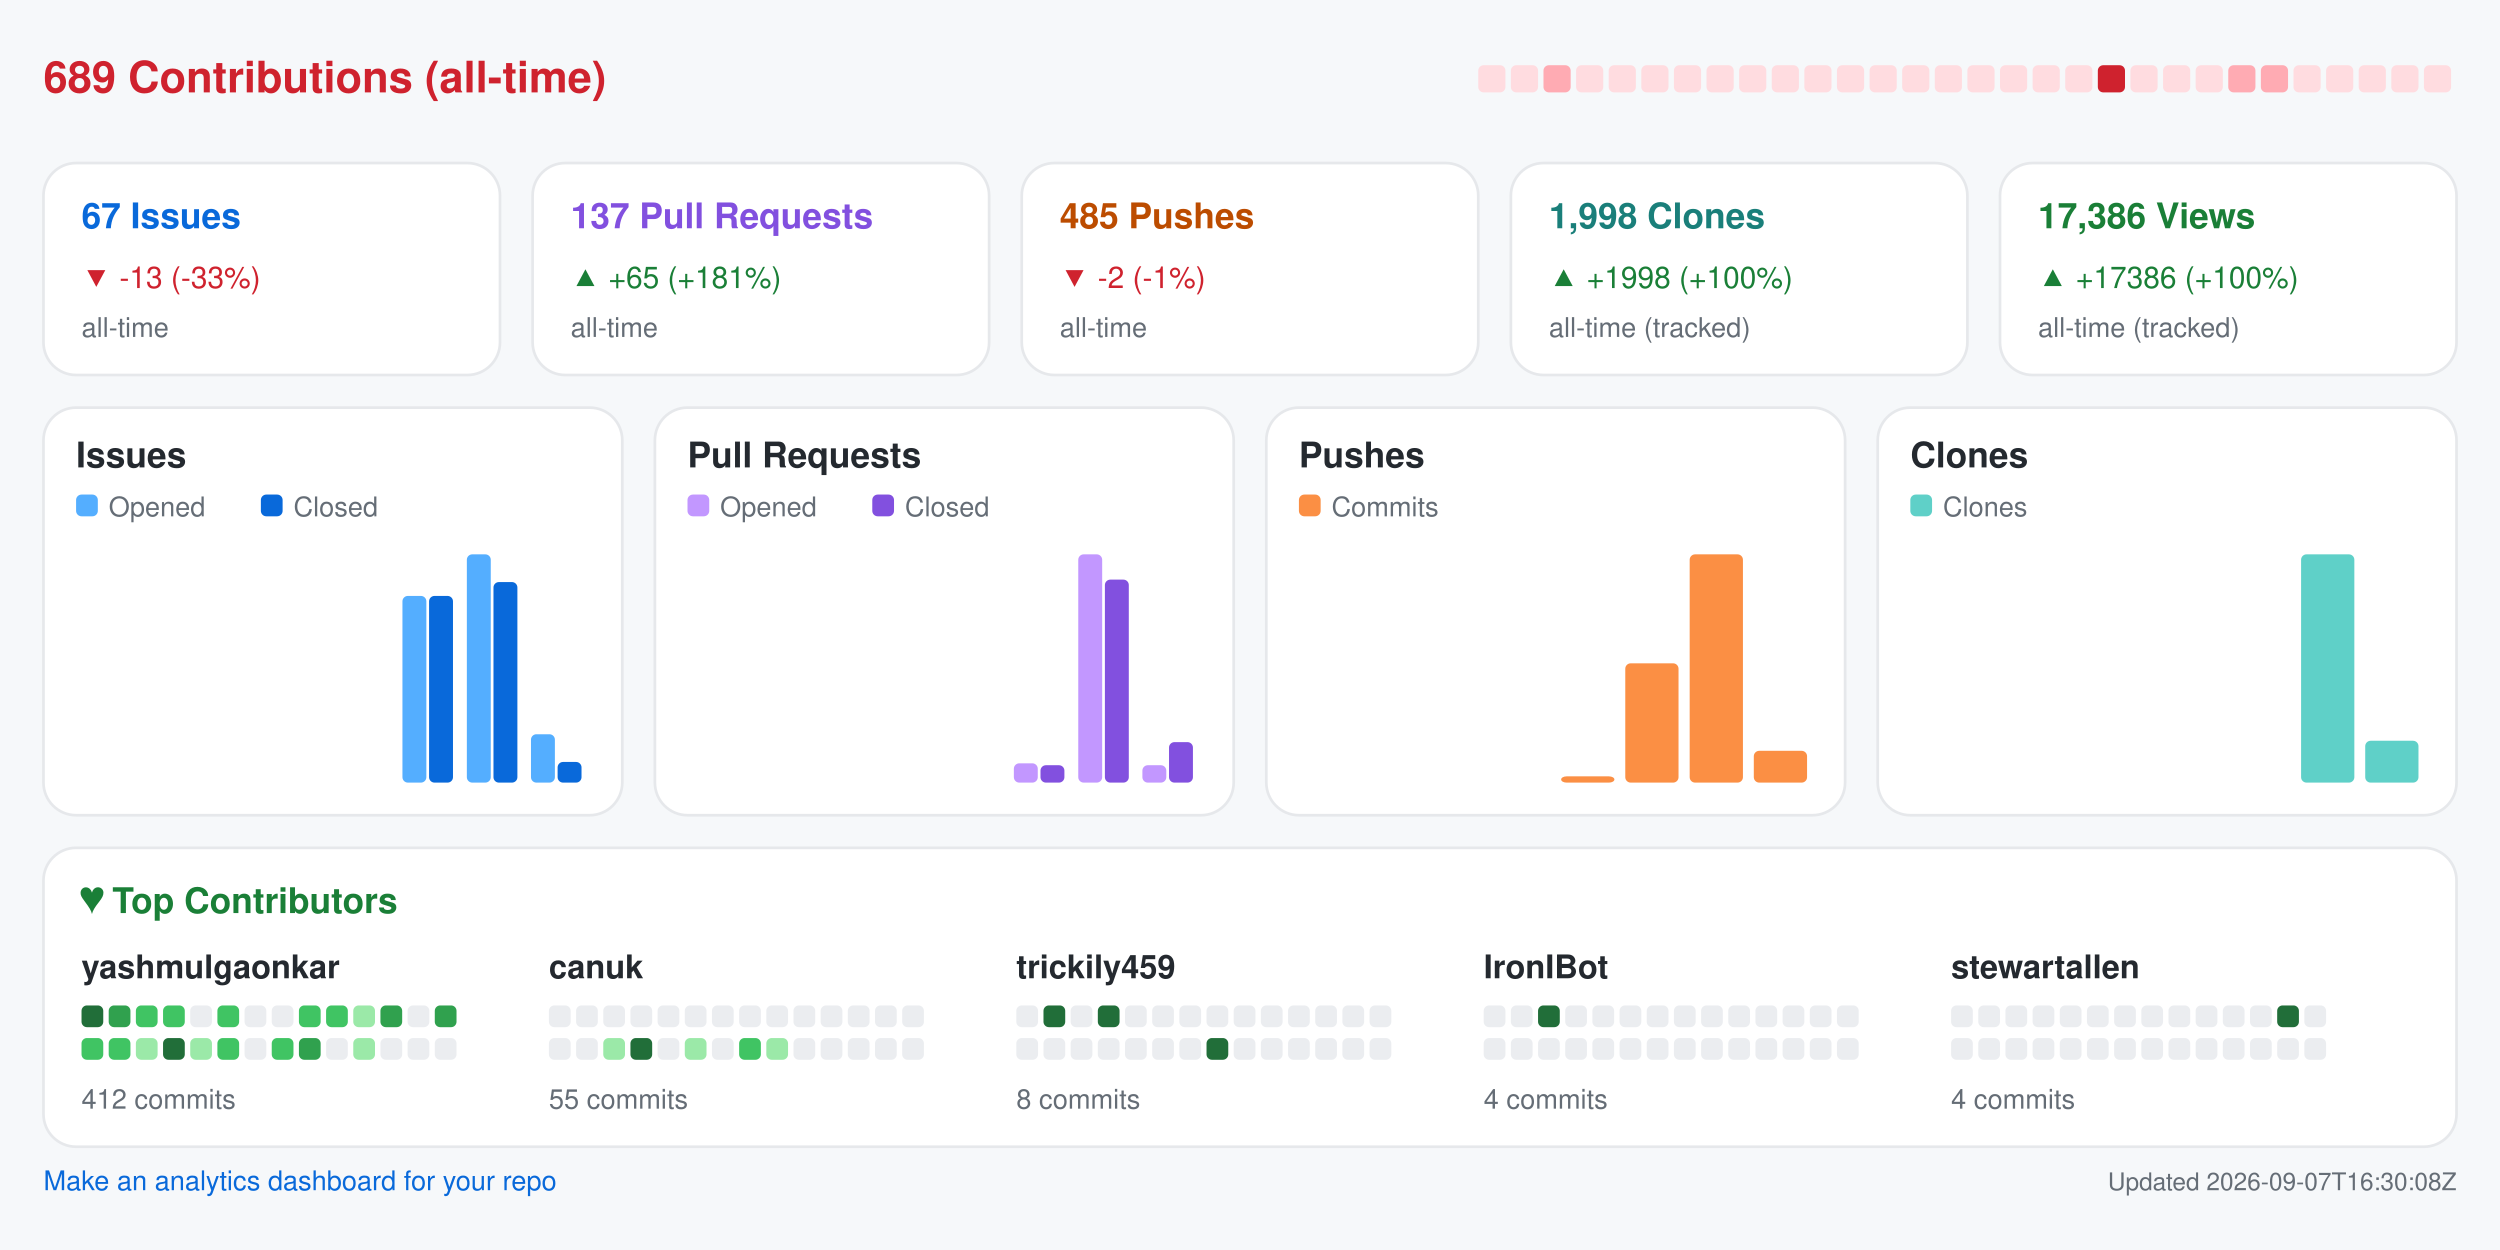
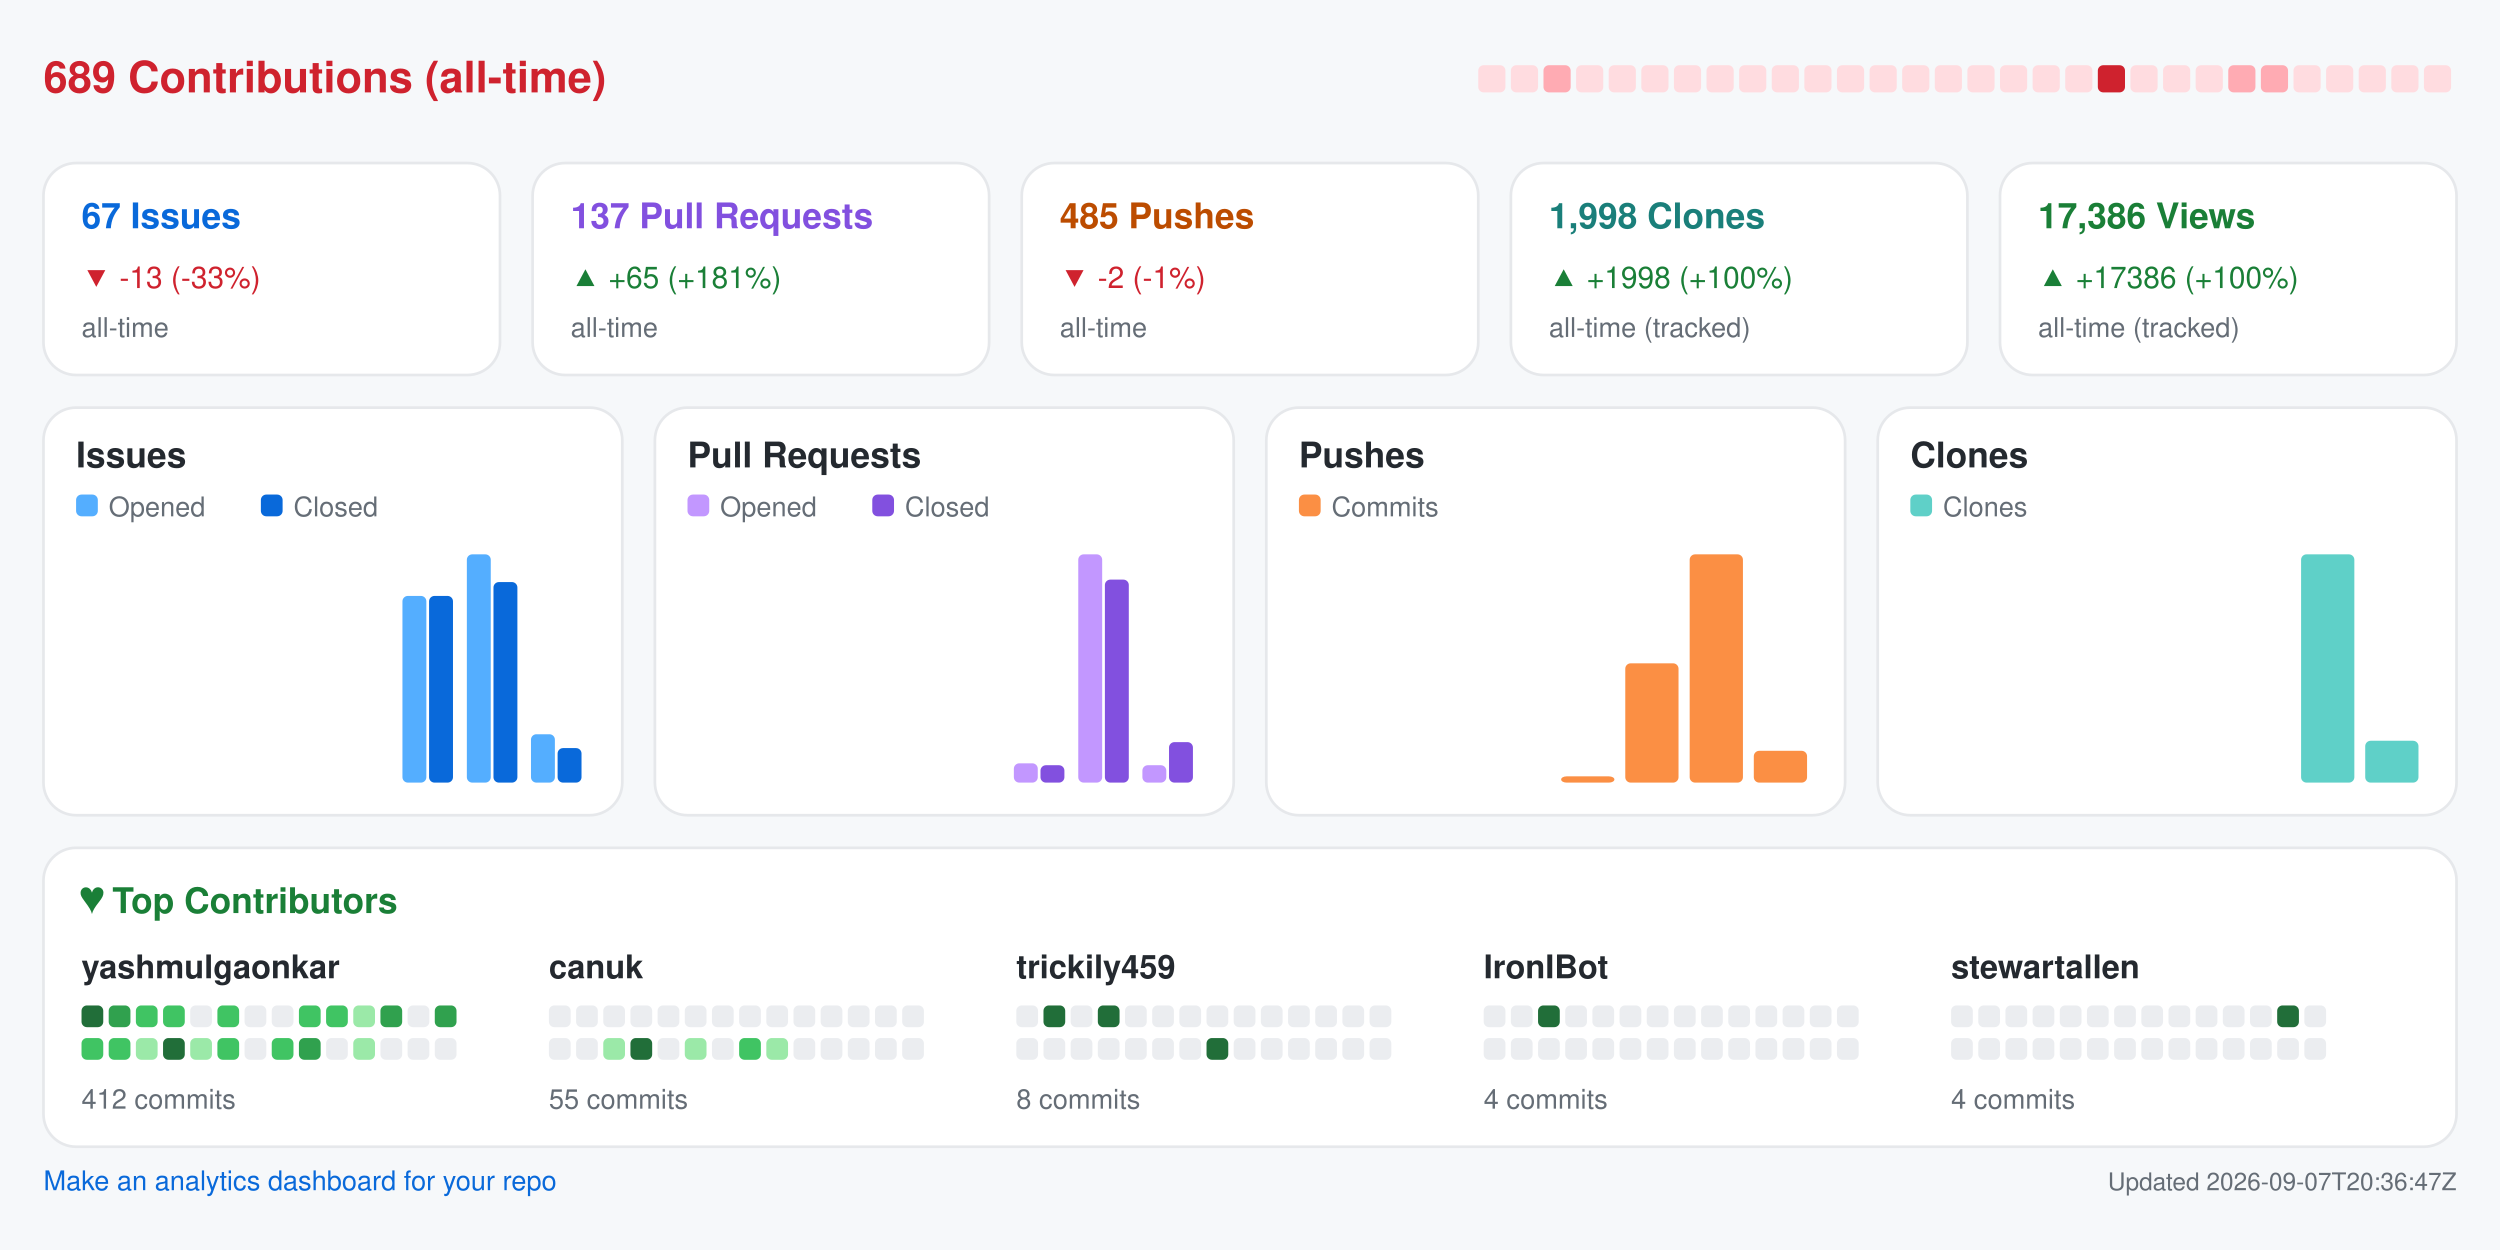
<svg xmlns="http://www.w3.org/2000/svg" width="920" height="460" viewBox="0 0 920 460" role="img" aria-label="Repository analytics for yashmulgaonkar/FlightScnr_Pi">
  <rect x="0.0" y="0.0" width="920.0" height="460.0" rx="0" fill="#f6f8fa" />
  <text x="16.0" y="34.0" fill="#cf222e" font-size="16" font-family="-apple-system,BlinkMacSystemFont,Segoe UI,Helvetica,Arial,sans-serif" font-weight="600" text-anchor="start">689 Contributions (all-time)</text>
  <rect x="544.0" y="24.0" width="10.0" height="10.0" rx="2" fill="#ffdce0" />
  <rect x="556.0" y="24.0" width="10.0" height="10.0" rx="2" fill="#ffdce0" />
  <rect x="568.0" y="24.0" width="10.0" height="10.0" rx="2" fill="#ffabb3" />
  <rect x="580.0" y="24.0" width="10.0" height="10.0" rx="2" fill="#ffdce0" />
  <rect x="592.0" y="24.0" width="10.0" height="10.0" rx="2" fill="#ffdce0" />
  <rect x="604.0" y="24.0" width="10.0" height="10.0" rx="2" fill="#ffdce0" />
  <rect x="616.0" y="24.0" width="10.0" height="10.0" rx="2" fill="#ffdce0" />
  <rect x="628.0" y="24.0" width="10.0" height="10.0" rx="2" fill="#ffdce0" />
  <rect x="640.0" y="24.0" width="10.0" height="10.0" rx="2" fill="#ffdce0" />
  <rect x="652.0" y="24.0" width="10.0" height="10.0" rx="2" fill="#ffdce0" />
  <rect x="664.0" y="24.0" width="10.0" height="10.0" rx="2" fill="#ffdce0" />
  <rect x="676.0" y="24.0" width="10.0" height="10.0" rx="2" fill="#ffdce0" />
  <rect x="688.0" y="24.0" width="10.0" height="10.0" rx="2" fill="#ffdce0" />
  <rect x="700.0" y="24.0" width="10.0" height="10.0" rx="2" fill="#ffdce0" />
  <rect x="712.0" y="24.0" width="10.0" height="10.0" rx="2" fill="#ffdce0" />
  <rect x="724.0" y="24.0" width="10.0" height="10.0" rx="2" fill="#ffdce0" />
  <rect x="736.0" y="24.0" width="10.0" height="10.0" rx="2" fill="#ffdce0" />
  <rect x="748.0" y="24.0" width="10.0" height="10.0" rx="2" fill="#ffdce0" />
  <rect x="760.0" y="24.0" width="10.0" height="10.0" rx="2" fill="#ffdce0" />
  <rect x="772.0" y="24.0" width="10.0" height="10.0" rx="2" fill="#cf222e" />
  <rect x="784.0" y="24.0" width="10.0" height="10.0" rx="2" fill="#ffdce0" />
  <rect x="796.0" y="24.0" width="10.0" height="10.0" rx="2" fill="#ffdce0" />
  <rect x="808.0" y="24.0" width="10.0" height="10.0" rx="2" fill="#ffdce0" />
  <rect x="820.0" y="24.0" width="10.0" height="10.0" rx="2" fill="#ffabb3" />
  <rect x="832.0" y="24.0" width="10.0" height="10.0" rx="2" fill="#ffabb3" />
  <rect x="844.0" y="24.0" width="10.0" height="10.0" rx="2" fill="#ffdce0" />
  <rect x="856.0" y="24.0" width="10.0" height="10.0" rx="2" fill="#ffdce0" />
  <rect x="868.0" y="24.0" width="10.0" height="10.0" rx="2" fill="#ffdce0" />
  <rect x="880.0" y="24.0" width="10.0" height="10.0" rx="2" fill="#ffdce0" />
  <rect x="892.0" y="24.0" width="10.0" height="10.0" rx="2" fill="#ffdce0" />
  <rect x="16.0" y="60.0" width="168.0" height="78.0" rx="12" fill="#ffffff" stroke="#e6e8eb" />
  <text x="30.0" y="84.0" fill="#0969da" font-size="13" font-family="-apple-system,BlinkMacSystemFont,Segoe UI,Helvetica,Arial,sans-serif" font-weight="600" text-anchor="start">67 Issues</text>
  <text x="30.0" y="106.0" fill="#cf222e" font-size="11" font-family="-apple-system,BlinkMacSystemFont,Segoe UI,Helvetica,Arial,sans-serif" font-weight="400" text-anchor="start">▼ -13 (-33%)</text>
  <text x="30.0" y="124.0" fill="#656d76" font-size="10" font-family="-apple-system,BlinkMacSystemFont,Segoe UI,Helvetica,Arial,sans-serif" font-weight="400" text-anchor="start">all-time</text>
  <rect x="196.0" y="60.0" width="168.0" height="78.0" rx="12" fill="#ffffff" stroke="#e6e8eb" />
  <text x="210.0" y="84.0" fill="#8250df" font-size="13" font-family="-apple-system,BlinkMacSystemFont,Segoe UI,Helvetica,Arial,sans-serif" font-weight="600" text-anchor="start">137 Pull Requests</text>
  <text x="210.0" y="106.0" fill="#1a7f37" font-size="11" font-family="-apple-system,BlinkMacSystemFont,Segoe UI,Helvetica,Arial,sans-serif" font-weight="400" text-anchor="start">▲ +65 (+181%)</text>
  <text x="210.0" y="124.0" fill="#656d76" font-size="10" font-family="-apple-system,BlinkMacSystemFont,Segoe UI,Helvetica,Arial,sans-serif" font-weight="400" text-anchor="start">all-time</text>
  <rect x="376.0" y="60.0" width="168.0" height="78.0" rx="12" fill="#ffffff" stroke="#e6e8eb" />
  <text x="390.0" y="84.0" fill="#bc4c00" font-size="13" font-family="-apple-system,BlinkMacSystemFont,Segoe UI,Helvetica,Arial,sans-serif" font-weight="600" text-anchor="start">485 Pushes</text>
  <text x="390.0" y="106.0" fill="#cf222e" font-size="11" font-family="-apple-system,BlinkMacSystemFont,Segoe UI,Helvetica,Arial,sans-serif" font-weight="400" text-anchor="start">▼ -2 (-1%)</text>
  <text x="390.0" y="124.0" fill="#656d76" font-size="10" font-family="-apple-system,BlinkMacSystemFont,Segoe UI,Helvetica,Arial,sans-serif" font-weight="400" text-anchor="start">all-time</text>
  <rect x="556.0" y="60.0" width="168.0" height="78.0" rx="12" fill="#ffffff" stroke="#e6e8eb" />
  <text x="570.0" y="84.0" fill="#1a7f7a" font-size="13" font-family="-apple-system,BlinkMacSystemFont,Segoe UI,Helvetica,Arial,sans-serif" font-weight="600" text-anchor="start">1,998 Clones</text>
  <text x="570.0" y="106.0" fill="#1a7f37" font-size="11" font-family="-apple-system,BlinkMacSystemFont,Segoe UI,Helvetica,Arial,sans-serif" font-weight="400" text-anchor="start">▲ +1998 (+100%)</text>
  <text x="570.0" y="124.0" fill="#656d76" font-size="10" font-family="-apple-system,BlinkMacSystemFont,Segoe UI,Helvetica,Arial,sans-serif" font-weight="400" text-anchor="start">all-time (tracked)</text>
  <rect x="736.0" y="60.0" width="168.0" height="78.0" rx="12" fill="#ffffff" stroke="#e6e8eb" />
  <text x="750.0" y="84.0" fill="#1a7f37" font-size="13" font-family="-apple-system,BlinkMacSystemFont,Segoe UI,Helvetica,Arial,sans-serif" font-weight="600" text-anchor="start">17,386 Views</text>
  <text x="750.0" y="106.0" fill="#1a7f37" font-size="11" font-family="-apple-system,BlinkMacSystemFont,Segoe UI,Helvetica,Arial,sans-serif" font-weight="400" text-anchor="start">▲ +17386 (+100%)</text>
  <text x="750.0" y="124.0" fill="#656d76" font-size="10" font-family="-apple-system,BlinkMacSystemFont,Segoe UI,Helvetica,Arial,sans-serif" font-weight="400" text-anchor="start">all-time (tracked)</text>
  <rect x="16.0" y="150.0" width="213.0" height="150.0" rx="12" fill="#ffffff" stroke="#e6e8eb" />
  <text x="28.0" y="172.0" fill="#24292f" font-size="13" font-family="-apple-system,BlinkMacSystemFont,Segoe UI,Helvetica,Arial,sans-serif" font-weight="600" text-anchor="start">Issues</text>
  <rect x="28.0" y="182.0" width="8.0" height="8.0" rx="2" fill="#54aeff" />
  <text x="40.0" y="190.0" fill="#656d76" font-size="10" font-family="-apple-system,BlinkMacSystemFont,Segoe UI,Helvetica,Arial,sans-serif" font-weight="400" text-anchor="start">Opened</text>
  <rect x="96.0" y="182.0" width="8.0" height="8.0" rx="2" fill="#0969da" />
  <text x="108.0" y="190.0" fill="#656d76" font-size="10" font-family="-apple-system,BlinkMacSystemFont,Segoe UI,Helvetica,Arial,sans-serif" font-weight="400" text-anchor="start">Closed</text>
  <rect x="30.0" y="288.0" width="8.8" height="0.0" rx="2" fill="#54aeff" />
  <rect x="39.8" y="288.0" width="8.8" height="0.0" rx="2" fill="#0969da" />
  <rect x="53.6" y="288.0" width="8.8" height="0.0" rx="2" fill="#54aeff" />
  <rect x="63.4" y="288.0" width="8.8" height="0.0" rx="2" fill="#0969da" />
  <rect x="77.2" y="288.0" width="8.8" height="0.0" rx="2" fill="#54aeff" />
  <rect x="87.1" y="288.0" width="8.8" height="0.0" rx="2" fill="#0969da" />
  <rect x="100.9" y="288.0" width="8.8" height="0.0" rx="2" fill="#54aeff" />
  <rect x="110.7" y="288.0" width="8.8" height="0.0" rx="2" fill="#0969da" />
  <rect x="124.5" y="288.0" width="8.8" height="0.0" rx="2" fill="#54aeff" />
  <rect x="134.3" y="288.0" width="8.8" height="0.0" rx="2" fill="#0969da" />
  <rect x="148.1" y="219.3" width="8.8" height="68.7" rx="2" fill="#54aeff" />
  <rect x="157.9" y="219.3" width="8.8" height="68.7" rx="2" fill="#0969da" />
  <rect x="171.8" y="204.0" width="8.8" height="84.0" rx="2" fill="#54aeff" />
  <rect x="181.6" y="214.2" width="8.8" height="73.8" rx="2" fill="#0969da" />
  <rect x="195.4" y="270.2" width="8.8" height="17.8" rx="2" fill="#54aeff" />
-   <rect x="205.2" y="280.4" width="8.8" height="7.6" rx="2" fill="#0969da" />
+   <rect x="205.2" y="275.3" width="8.8" height="12.7" rx="2" fill="#0969da" />
  <rect x="241.0" y="150.0" width="213.0" height="150.0" rx="12" fill="#ffffff" stroke="#e6e8eb" />
  <text x="253.0" y="172.0" fill="#24292f" font-size="13" font-family="-apple-system,BlinkMacSystemFont,Segoe UI,Helvetica,Arial,sans-serif" font-weight="600" text-anchor="start">Pull Requests</text>
  <rect x="253.0" y="182.0" width="8.0" height="8.0" rx="2" fill="#c297ff" />
  <text x="265.0" y="190.0" fill="#656d76" font-size="10" font-family="-apple-system,BlinkMacSystemFont,Segoe UI,Helvetica,Arial,sans-serif" font-weight="400" text-anchor="start">Opened</text>
  <rect x="321.0" y="182.0" width="8.0" height="8.0" rx="2" fill="#8250df" />
  <text x="333.0" y="190.0" fill="#656d76" font-size="10" font-family="-apple-system,BlinkMacSystemFont,Segoe UI,Helvetica,Arial,sans-serif" font-weight="400" text-anchor="start">Closed</text>
  <rect x="255.0" y="288.0" width="8.8" height="0.0" rx="2" fill="#c297ff" />
  <rect x="264.8" y="288.0" width="8.8" height="0.0" rx="2" fill="#8250df" />
  <rect x="278.6" y="288.0" width="8.8" height="0.0" rx="2" fill="#c297ff" />
  <rect x="288.4" y="288.0" width="8.8" height="0.0" rx="2" fill="#8250df" />
  <rect x="302.2" y="288.0" width="8.8" height="0.0" rx="2" fill="#c297ff" />
  <rect x="312.1" y="288.0" width="8.8" height="0.0" rx="2" fill="#8250df" />
  <rect x="325.9" y="288.0" width="8.8" height="0.0" rx="2" fill="#c297ff" />
  <rect x="335.7" y="288.0" width="8.8" height="0.0" rx="2" fill="#8250df" />
  <rect x="349.5" y="288.0" width="8.8" height="0.0" rx="2" fill="#c297ff" />
  <rect x="359.3" y="288.0" width="8.8" height="0.0" rx="2" fill="#8250df" />
  <rect x="373.1" y="280.9" width="8.8" height="7.1" rx="2" fill="#c297ff" />
  <rect x="382.9" y="281.6" width="8.8" height="6.4" rx="2" fill="#8250df" />
  <rect x="396.8" y="204.0" width="8.8" height="84.0" rx="2" fill="#c297ff" />
  <rect x="406.6" y="213.3" width="8.8" height="74.7" rx="2" fill="#8250df" />
  <rect x="420.4" y="281.6" width="8.8" height="6.4" rx="2" fill="#c297ff" />
  <rect x="430.2" y="273.1" width="8.8" height="14.9" rx="2" fill="#8250df" />
  <rect x="466.0" y="150.0" width="213.0" height="150.0" rx="12" fill="#ffffff" stroke="#e6e8eb" />
  <text x="478.0" y="172.0" fill="#24292f" font-size="13" font-family="-apple-system,BlinkMacSystemFont,Segoe UI,Helvetica,Arial,sans-serif" font-weight="600" text-anchor="start">Pushes</text>
  <rect x="478.0" y="182.0" width="8.0" height="8.0" rx="2" fill="#fb8f44" />
  <text x="490.0" y="190.0" fill="#656d76" font-size="10" font-family="-apple-system,BlinkMacSystemFont,Segoe UI,Helvetica,Arial,sans-serif" font-weight="400" text-anchor="start">Commits</text>
  <rect x="480.0" y="288.0" width="19.6" height="0.0" rx="2" fill="#fb8f44" />
  <rect x="503.6" y="288.0" width="19.6" height="0.0" rx="2" fill="#fb8f44" />
  <rect x="527.2" y="288.0" width="19.6" height="0.0" rx="2" fill="#fb8f44" />
  <rect x="550.9" y="288.0" width="19.6" height="0.0" rx="2" fill="#fb8f44" />
  <rect x="574.5" y="285.7" width="19.6" height="2.3" rx="2" fill="#fb8f44" />
  <rect x="598.1" y="244.1" width="19.6" height="43.9" rx="2" fill="#fb8f44" />
  <rect x="621.8" y="204.0" width="19.6" height="84.0" rx="2" fill="#fb8f44" />
  <rect x="645.4" y="276.3" width="19.6" height="11.7" rx="2" fill="#fb8f44" />
  <rect x="691.0" y="150.0" width="213.0" height="150.0" rx="12" fill="#ffffff" stroke="#e6e8eb" />
  <text x="703.0" y="172.0" fill="#24292f" font-size="13" font-family="-apple-system,BlinkMacSystemFont,Segoe UI,Helvetica,Arial,sans-serif" font-weight="600" text-anchor="start">Clones</text>
  <rect x="703.0" y="182.0" width="8.0" height="8.0" rx="2" fill="#5fd0c8" />
  <text x="715.0" y="190.0" fill="#656d76" font-size="10" font-family="-apple-system,BlinkMacSystemFont,Segoe UI,Helvetica,Arial,sans-serif" font-weight="400" text-anchor="start">Clones</text>
  <rect x="705.0" y="288.0" width="19.6" height="0.0" rx="2" fill="#5fd0c8" />
  <rect x="728.6" y="288.0" width="19.6" height="0.0" rx="2" fill="#5fd0c8" />
  <rect x="752.2" y="288.0" width="19.6" height="0.0" rx="2" fill="#5fd0c8" />
  <rect x="775.9" y="288.0" width="19.6" height="0.0" rx="2" fill="#5fd0c8" />
  <rect x="799.5" y="288.0" width="19.6" height="0.0" rx="2" fill="#5fd0c8" />
  <rect x="823.1" y="288.0" width="19.6" height="0.0" rx="2" fill="#5fd0c8" />
  <rect x="846.8" y="204.0" width="19.6" height="84.0" rx="2" fill="#5fd0c8" />
  <rect x="870.4" y="272.6" width="19.6" height="15.4" rx="2" fill="#5fd0c8" />
  <rect x="16.0" y="312.0" width="888.0" height="110.0" rx="12" fill="#ffffff" stroke="#e6e8eb" />
  <text x="30.0" y="336.0" fill="#1a7f37" font-size="13" font-family="-apple-system,BlinkMacSystemFont,Segoe UI,Helvetica,Arial,sans-serif" font-weight="600" text-anchor="start">♥  Top Contributors</text>
  <text x="30.0" y="360.0" fill="#24292f" font-size="12" font-family="-apple-system,BlinkMacSystemFont,Segoe UI,Helvetica,Arial,sans-serif" font-weight="600" text-anchor="start">yashmulgaonkar</text>
  <rect x="30.0" y="370.0" width="8.0" height="8.0" rx="2" fill="#216e39" />
  <rect x="40.0" y="370.0" width="8.0" height="8.0" rx="2" fill="#30a14e" />
  <rect x="50.0" y="370.0" width="8.0" height="8.0" rx="2" fill="#40c463" />
  <rect x="60.0" y="370.0" width="8.0" height="8.0" rx="2" fill="#40c463" />
  <rect x="70.0" y="370.0" width="8.0" height="8.0" rx="2" fill="#ebedf0" />
  <rect x="80.0" y="370.0" width="8.0" height="8.0" rx="2" fill="#40c463" />
  <rect x="90.0" y="370.0" width="8.0" height="8.0" rx="2" fill="#ebedf0" />
  <rect x="100.0" y="370.0" width="8.0" height="8.0" rx="2" fill="#ebedf0" />
  <rect x="110.0" y="370.0" width="8.0" height="8.0" rx="2" fill="#40c463" />
  <rect x="120.0" y="370.0" width="8.0" height="8.0" rx="2" fill="#40c463" />
  <rect x="130.0" y="370.0" width="8.0" height="8.0" rx="2" fill="#9be9a8" />
  <rect x="140.0" y="370.0" width="8.0" height="8.0" rx="2" fill="#30a14e" />
  <rect x="150.0" y="370.0" width="8.0" height="8.0" rx="2" fill="#ebedf0" />
  <rect x="160.0" y="370.0" width="8.0" height="8.0" rx="2" fill="#30a14e" />
  <rect x="30.0" y="382.0" width="8.0" height="8.0" rx="2" fill="#40c463" />
  <rect x="40.0" y="382.0" width="8.0" height="8.0" rx="2" fill="#40c463" />
  <rect x="50.0" y="382.0" width="8.0" height="8.0" rx="2" fill="#9be9a8" />
  <rect x="60.0" y="382.0" width="8.0" height="8.0" rx="2" fill="#216e39" />
  <rect x="70.0" y="382.0" width="8.0" height="8.0" rx="2" fill="#9be9a8" />
  <rect x="80.0" y="382.0" width="8.0" height="8.0" rx="2" fill="#40c463" />
  <rect x="90.0" y="382.0" width="8.0" height="8.0" rx="2" fill="#ebedf0" />
  <rect x="100.0" y="382.0" width="8.0" height="8.0" rx="2" fill="#40c463" />
  <rect x="110.0" y="382.0" width="8.0" height="8.0" rx="2" fill="#30a14e" />
  <rect x="120.0" y="382.0" width="8.0" height="8.0" rx="2" fill="#ebedf0" />
  <rect x="130.0" y="382.0" width="8.0" height="8.0" rx="2" fill="#9be9a8" />
  <rect x="140.0" y="382.0" width="8.0" height="8.0" rx="2" fill="#ebedf0" />
  <rect x="150.0" y="382.0" width="8.0" height="8.0" rx="2" fill="#ebedf0" />
  <rect x="160.0" y="382.0" width="8.0" height="8.0" rx="2" fill="#ebedf0" />
  <text x="30.0" y="408.0" fill="#656d76" font-size="10" font-family="-apple-system,BlinkMacSystemFont,Segoe UI,Helvetica,Arial,sans-serif" font-weight="400" text-anchor="start">412 commits</text>
  <text x="202.0" y="360.0" fill="#24292f" font-size="12" font-family="-apple-system,BlinkMacSystemFont,Segoe UI,Helvetica,Arial,sans-serif" font-weight="600" text-anchor="start">canuk</text>
  <rect x="202.0" y="370.0" width="8.0" height="8.0" rx="2" fill="#ebedf0" />
  <rect x="212.0" y="370.0" width="8.0" height="8.0" rx="2" fill="#ebedf0" />
  <rect x="222.0" y="370.0" width="8.0" height="8.0" rx="2" fill="#ebedf0" />
  <rect x="232.0" y="370.0" width="8.0" height="8.0" rx="2" fill="#ebedf0" />
  <rect x="242.0" y="370.0" width="8.0" height="8.0" rx="2" fill="#ebedf0" />
  <rect x="252.0" y="370.0" width="8.0" height="8.0" rx="2" fill="#ebedf0" />
  <rect x="262.0" y="370.0" width="8.0" height="8.0" rx="2" fill="#ebedf0" />
  <rect x="272.0" y="370.0" width="8.0" height="8.0" rx="2" fill="#ebedf0" />
  <rect x="282.0" y="370.0" width="8.0" height="8.0" rx="2" fill="#ebedf0" />
  <rect x="292.0" y="370.0" width="8.0" height="8.0" rx="2" fill="#ebedf0" />
  <rect x="302.0" y="370.0" width="8.0" height="8.0" rx="2" fill="#ebedf0" />
  <rect x="312.0" y="370.0" width="8.0" height="8.0" rx="2" fill="#ebedf0" />
  <rect x="322.0" y="370.0" width="8.0" height="8.0" rx="2" fill="#ebedf0" />
  <rect x="332.0" y="370.0" width="8.0" height="8.0" rx="2" fill="#ebedf0" />
  <rect x="202.0" y="382.0" width="8.0" height="8.0" rx="2" fill="#ebedf0" />
  <rect x="212.0" y="382.0" width="8.0" height="8.0" rx="2" fill="#ebedf0" />
  <rect x="222.0" y="382.0" width="8.0" height="8.0" rx="2" fill="#9be9a8" />
  <rect x="232.0" y="382.0" width="8.0" height="8.0" rx="2" fill="#216e39" />
  <rect x="242.0" y="382.0" width="8.0" height="8.0" rx="2" fill="#ebedf0" />
  <rect x="252.0" y="382.0" width="8.0" height="8.0" rx="2" fill="#9be9a8" />
  <rect x="262.0" y="382.0" width="8.0" height="8.0" rx="2" fill="#ebedf0" />
  <rect x="272.0" y="382.0" width="8.0" height="8.0" rx="2" fill="#40c463" />
  <rect x="282.0" y="382.0" width="8.0" height="8.0" rx="2" fill="#9be9a8" />
  <rect x="292.0" y="382.0" width="8.0" height="8.0" rx="2" fill="#ebedf0" />
  <rect x="302.0" y="382.0" width="8.0" height="8.0" rx="2" fill="#ebedf0" />
  <rect x="312.0" y="382.0" width="8.0" height="8.0" rx="2" fill="#ebedf0" />
  <rect x="322.0" y="382.0" width="8.0" height="8.0" rx="2" fill="#ebedf0" />
  <rect x="332.0" y="382.0" width="8.0" height="8.0" rx="2" fill="#ebedf0" />
  <text x="202.0" y="408.0" fill="#656d76" font-size="10" font-family="-apple-system,BlinkMacSystemFont,Segoe UI,Helvetica,Arial,sans-serif" font-weight="400" text-anchor="start">55 commits</text>
  <text x="374.0" y="360.0" fill="#24292f" font-size="12" font-family="-apple-system,BlinkMacSystemFont,Segoe UI,Helvetica,Arial,sans-serif" font-weight="600" text-anchor="start">trickily459</text>
  <rect x="374.0" y="370.0" width="8.0" height="8.0" rx="2" fill="#ebedf0" />
  <rect x="384.0" y="370.0" width="8.0" height="8.0" rx="2" fill="#216e39" />
  <rect x="394.0" y="370.0" width="8.0" height="8.0" rx="2" fill="#ebedf0" />
  <rect x="404.0" y="370.0" width="8.0" height="8.0" rx="2" fill="#216e39" />
  <rect x="414.0" y="370.0" width="8.0" height="8.0" rx="2" fill="#ebedf0" />
  <rect x="424.0" y="370.0" width="8.0" height="8.0" rx="2" fill="#ebedf0" />
  <rect x="434.0" y="370.0" width="8.0" height="8.0" rx="2" fill="#ebedf0" />
  <rect x="444.0" y="370.0" width="8.0" height="8.0" rx="2" fill="#ebedf0" />
  <rect x="454.0" y="370.0" width="8.0" height="8.0" rx="2" fill="#ebedf0" />
  <rect x="464.0" y="370.0" width="8.0" height="8.0" rx="2" fill="#ebedf0" />
  <rect x="474.0" y="370.0" width="8.0" height="8.0" rx="2" fill="#ebedf0" />
  <rect x="484.0" y="370.0" width="8.0" height="8.0" rx="2" fill="#ebedf0" />
  <rect x="494.0" y="370.0" width="8.0" height="8.0" rx="2" fill="#ebedf0" />
  <rect x="504.0" y="370.0" width="8.0" height="8.0" rx="2" fill="#ebedf0" />
  <rect x="374.0" y="382.0" width="8.0" height="8.0" rx="2" fill="#ebedf0" />
  <rect x="384.0" y="382.0" width="8.0" height="8.0" rx="2" fill="#ebedf0" />
  <rect x="394.0" y="382.0" width="8.0" height="8.0" rx="2" fill="#ebedf0" />
  <rect x="404.0" y="382.0" width="8.0" height="8.0" rx="2" fill="#ebedf0" />
  <rect x="414.0" y="382.0" width="8.0" height="8.0" rx="2" fill="#ebedf0" />
  <rect x="424.0" y="382.0" width="8.0" height="8.0" rx="2" fill="#ebedf0" />
  <rect x="434.0" y="382.0" width="8.0" height="8.0" rx="2" fill="#ebedf0" />
  <rect x="444.0" y="382.0" width="8.0" height="8.0" rx="2" fill="#216e39" />
  <rect x="454.0" y="382.0" width="8.0" height="8.0" rx="2" fill="#ebedf0" />
  <rect x="464.0" y="382.0" width="8.0" height="8.0" rx="2" fill="#ebedf0" />
  <rect x="474.0" y="382.0" width="8.0" height="8.0" rx="2" fill="#ebedf0" />
  <rect x="484.0" y="382.0" width="8.0" height="8.0" rx="2" fill="#ebedf0" />
  <rect x="494.0" y="382.0" width="8.0" height="8.0" rx="2" fill="#ebedf0" />
  <rect x="504.0" y="382.0" width="8.0" height="8.0" rx="2" fill="#ebedf0" />
  <text x="374.0" y="408.0" fill="#656d76" font-size="10" font-family="-apple-system,BlinkMacSystemFont,Segoe UI,Helvetica,Arial,sans-serif" font-weight="400" text-anchor="start">8 commits</text>
  <text x="546.0" y="360.0" fill="#24292f" font-size="12" font-family="-apple-system,BlinkMacSystemFont,Segoe UI,Helvetica,Arial,sans-serif" font-weight="600" text-anchor="start">IronIBot</text>
  <rect x="546.0" y="370.0" width="8.0" height="8.0" rx="2" fill="#ebedf0" />
  <rect x="556.0" y="370.0" width="8.0" height="8.0" rx="2" fill="#ebedf0" />
  <rect x="566.0" y="370.0" width="8.0" height="8.0" rx="2" fill="#216e39" />
  <rect x="576.0" y="370.0" width="8.0" height="8.0" rx="2" fill="#ebedf0" />
  <rect x="586.0" y="370.0" width="8.0" height="8.0" rx="2" fill="#ebedf0" />
  <rect x="596.0" y="370.0" width="8.0" height="8.0" rx="2" fill="#ebedf0" />
  <rect x="606.0" y="370.0" width="8.0" height="8.0" rx="2" fill="#ebedf0" />
  <rect x="616.0" y="370.0" width="8.0" height="8.0" rx="2" fill="#ebedf0" />
  <rect x="626.0" y="370.0" width="8.0" height="8.0" rx="2" fill="#ebedf0" />
  <rect x="636.0" y="370.0" width="8.0" height="8.0" rx="2" fill="#ebedf0" />
  <rect x="646.0" y="370.0" width="8.0" height="8.0" rx="2" fill="#ebedf0" />
  <rect x="656.0" y="370.0" width="8.0" height="8.0" rx="2" fill="#ebedf0" />
  <rect x="666.0" y="370.0" width="8.0" height="8.0" rx="2" fill="#ebedf0" />
  <rect x="676.0" y="370.0" width="8.0" height="8.0" rx="2" fill="#ebedf0" />
  <rect x="546.0" y="382.0" width="8.0" height="8.0" rx="2" fill="#ebedf0" />
  <rect x="556.0" y="382.0" width="8.0" height="8.0" rx="2" fill="#ebedf0" />
  <rect x="566.0" y="382.0" width="8.0" height="8.0" rx="2" fill="#ebedf0" />
  <rect x="576.0" y="382.0" width="8.0" height="8.0" rx="2" fill="#ebedf0" />
  <rect x="586.0" y="382.0" width="8.0" height="8.0" rx="2" fill="#ebedf0" />
  <rect x="596.0" y="382.0" width="8.0" height="8.0" rx="2" fill="#ebedf0" />
  <rect x="606.0" y="382.0" width="8.0" height="8.0" rx="2" fill="#ebedf0" />
  <rect x="616.0" y="382.0" width="8.0" height="8.0" rx="2" fill="#ebedf0" />
  <rect x="626.0" y="382.0" width="8.0" height="8.0" rx="2" fill="#ebedf0" />
  <rect x="636.0" y="382.0" width="8.0" height="8.0" rx="2" fill="#ebedf0" />
  <rect x="646.0" y="382.0" width="8.0" height="8.0" rx="2" fill="#ebedf0" />
  <rect x="656.0" y="382.0" width="8.0" height="8.0" rx="2" fill="#ebedf0" />
  <rect x="666.0" y="382.0" width="8.0" height="8.0" rx="2" fill="#ebedf0" />
  <rect x="676.0" y="382.0" width="8.0" height="8.0" rx="2" fill="#ebedf0" />
  <text x="546.0" y="408.0" fill="#656d76" font-size="10" font-family="-apple-system,BlinkMacSystemFont,Segoe UI,Helvetica,Arial,sans-serif" font-weight="400" text-anchor="start">4 commits</text>
  <text x="718.0" y="360.0" fill="#24292f" font-size="12" font-family="-apple-system,BlinkMacSystemFont,Segoe UI,Helvetica,Arial,sans-serif" font-weight="600" text-anchor="start">stewartallen</text>
  <rect x="718.0" y="370.0" width="8.0" height="8.0" rx="2" fill="#ebedf0" />
  <rect x="728.0" y="370.0" width="8.0" height="8.0" rx="2" fill="#ebedf0" />
  <rect x="738.0" y="370.0" width="8.0" height="8.0" rx="2" fill="#ebedf0" />
  <rect x="748.0" y="370.0" width="8.0" height="8.0" rx="2" fill="#ebedf0" />
  <rect x="758.0" y="370.0" width="8.0" height="8.0" rx="2" fill="#ebedf0" />
  <rect x="768.0" y="370.0" width="8.0" height="8.0" rx="2" fill="#ebedf0" />
  <rect x="778.0" y="370.0" width="8.0" height="8.0" rx="2" fill="#ebedf0" />
  <rect x="788.0" y="370.0" width="8.0" height="8.0" rx="2" fill="#ebedf0" />
  <rect x="798.0" y="370.0" width="8.0" height="8.0" rx="2" fill="#ebedf0" />
  <rect x="808.0" y="370.0" width="8.0" height="8.0" rx="2" fill="#ebedf0" />
  <rect x="818.0" y="370.0" width="8.0" height="8.0" rx="2" fill="#ebedf0" />
  <rect x="828.0" y="370.0" width="8.0" height="8.0" rx="2" fill="#ebedf0" />
  <rect x="838.0" y="370.0" width="8.0" height="8.0" rx="2" fill="#216e39" />
  <rect x="848.0" y="370.0" width="8.0" height="8.0" rx="2" fill="#ebedf0" />
  <rect x="718.0" y="382.0" width="8.0" height="8.0" rx="2" fill="#ebedf0" />
  <rect x="728.0" y="382.0" width="8.0" height="8.0" rx="2" fill="#ebedf0" />
  <rect x="738.0" y="382.0" width="8.0" height="8.0" rx="2" fill="#ebedf0" />
  <rect x="748.0" y="382.0" width="8.0" height="8.0" rx="2" fill="#ebedf0" />
  <rect x="758.0" y="382.0" width="8.0" height="8.0" rx="2" fill="#ebedf0" />
  <rect x="768.0" y="382.0" width="8.0" height="8.0" rx="2" fill="#ebedf0" />
  <rect x="778.0" y="382.0" width="8.0" height="8.0" rx="2" fill="#ebedf0" />
  <rect x="788.0" y="382.0" width="8.0" height="8.0" rx="2" fill="#ebedf0" />
  <rect x="798.0" y="382.0" width="8.0" height="8.0" rx="2" fill="#ebedf0" />
  <rect x="808.0" y="382.0" width="8.0" height="8.0" rx="2" fill="#ebedf0" />
  <rect x="818.0" y="382.0" width="8.0" height="8.0" rx="2" fill="#ebedf0" />
  <rect x="828.0" y="382.0" width="8.0" height="8.0" rx="2" fill="#ebedf0" />
  <rect x="838.0" y="382.0" width="8.0" height="8.0" rx="2" fill="#ebedf0" />
  <rect x="848.0" y="382.0" width="8.0" height="8.0" rx="2" fill="#ebedf0" />
  <text x="718.0" y="408.0" fill="#656d76" font-size="10" font-family="-apple-system,BlinkMacSystemFont,Segoe UI,Helvetica,Arial,sans-serif" font-weight="400" text-anchor="start">4 commits</text>
  <a href="https://github.com/yashmulgaonkar/repo-analytics" target="_blank" rel="noopener noreferrer">
    <text x="16.0" y="438.0" fill="#0969da" font-size="10" font-family="-apple-system,BlinkMacSystemFont,Segoe UI,Helvetica,Arial,sans-serif" font-weight="400" text-anchor="start">Make an analytics dashboard for your repo</text>
  </a>
-   <text x="904.0" y="438.0" fill="#656d76" font-size="9" font-family="-apple-system,BlinkMacSystemFont,Segoe UI,Helvetica,Arial,sans-serif" font-weight="400" text-anchor="end">Updated 2026-09-07T16:30:08Z</text>
+   <text x="904.0" y="438.0" fill="#656d76" font-size="9" font-family="-apple-system,BlinkMacSystemFont,Segoe UI,Helvetica,Arial,sans-serif" font-weight="400" text-anchor="end">Updated 2026-09-07T20:36:47Z</text>
</svg>
